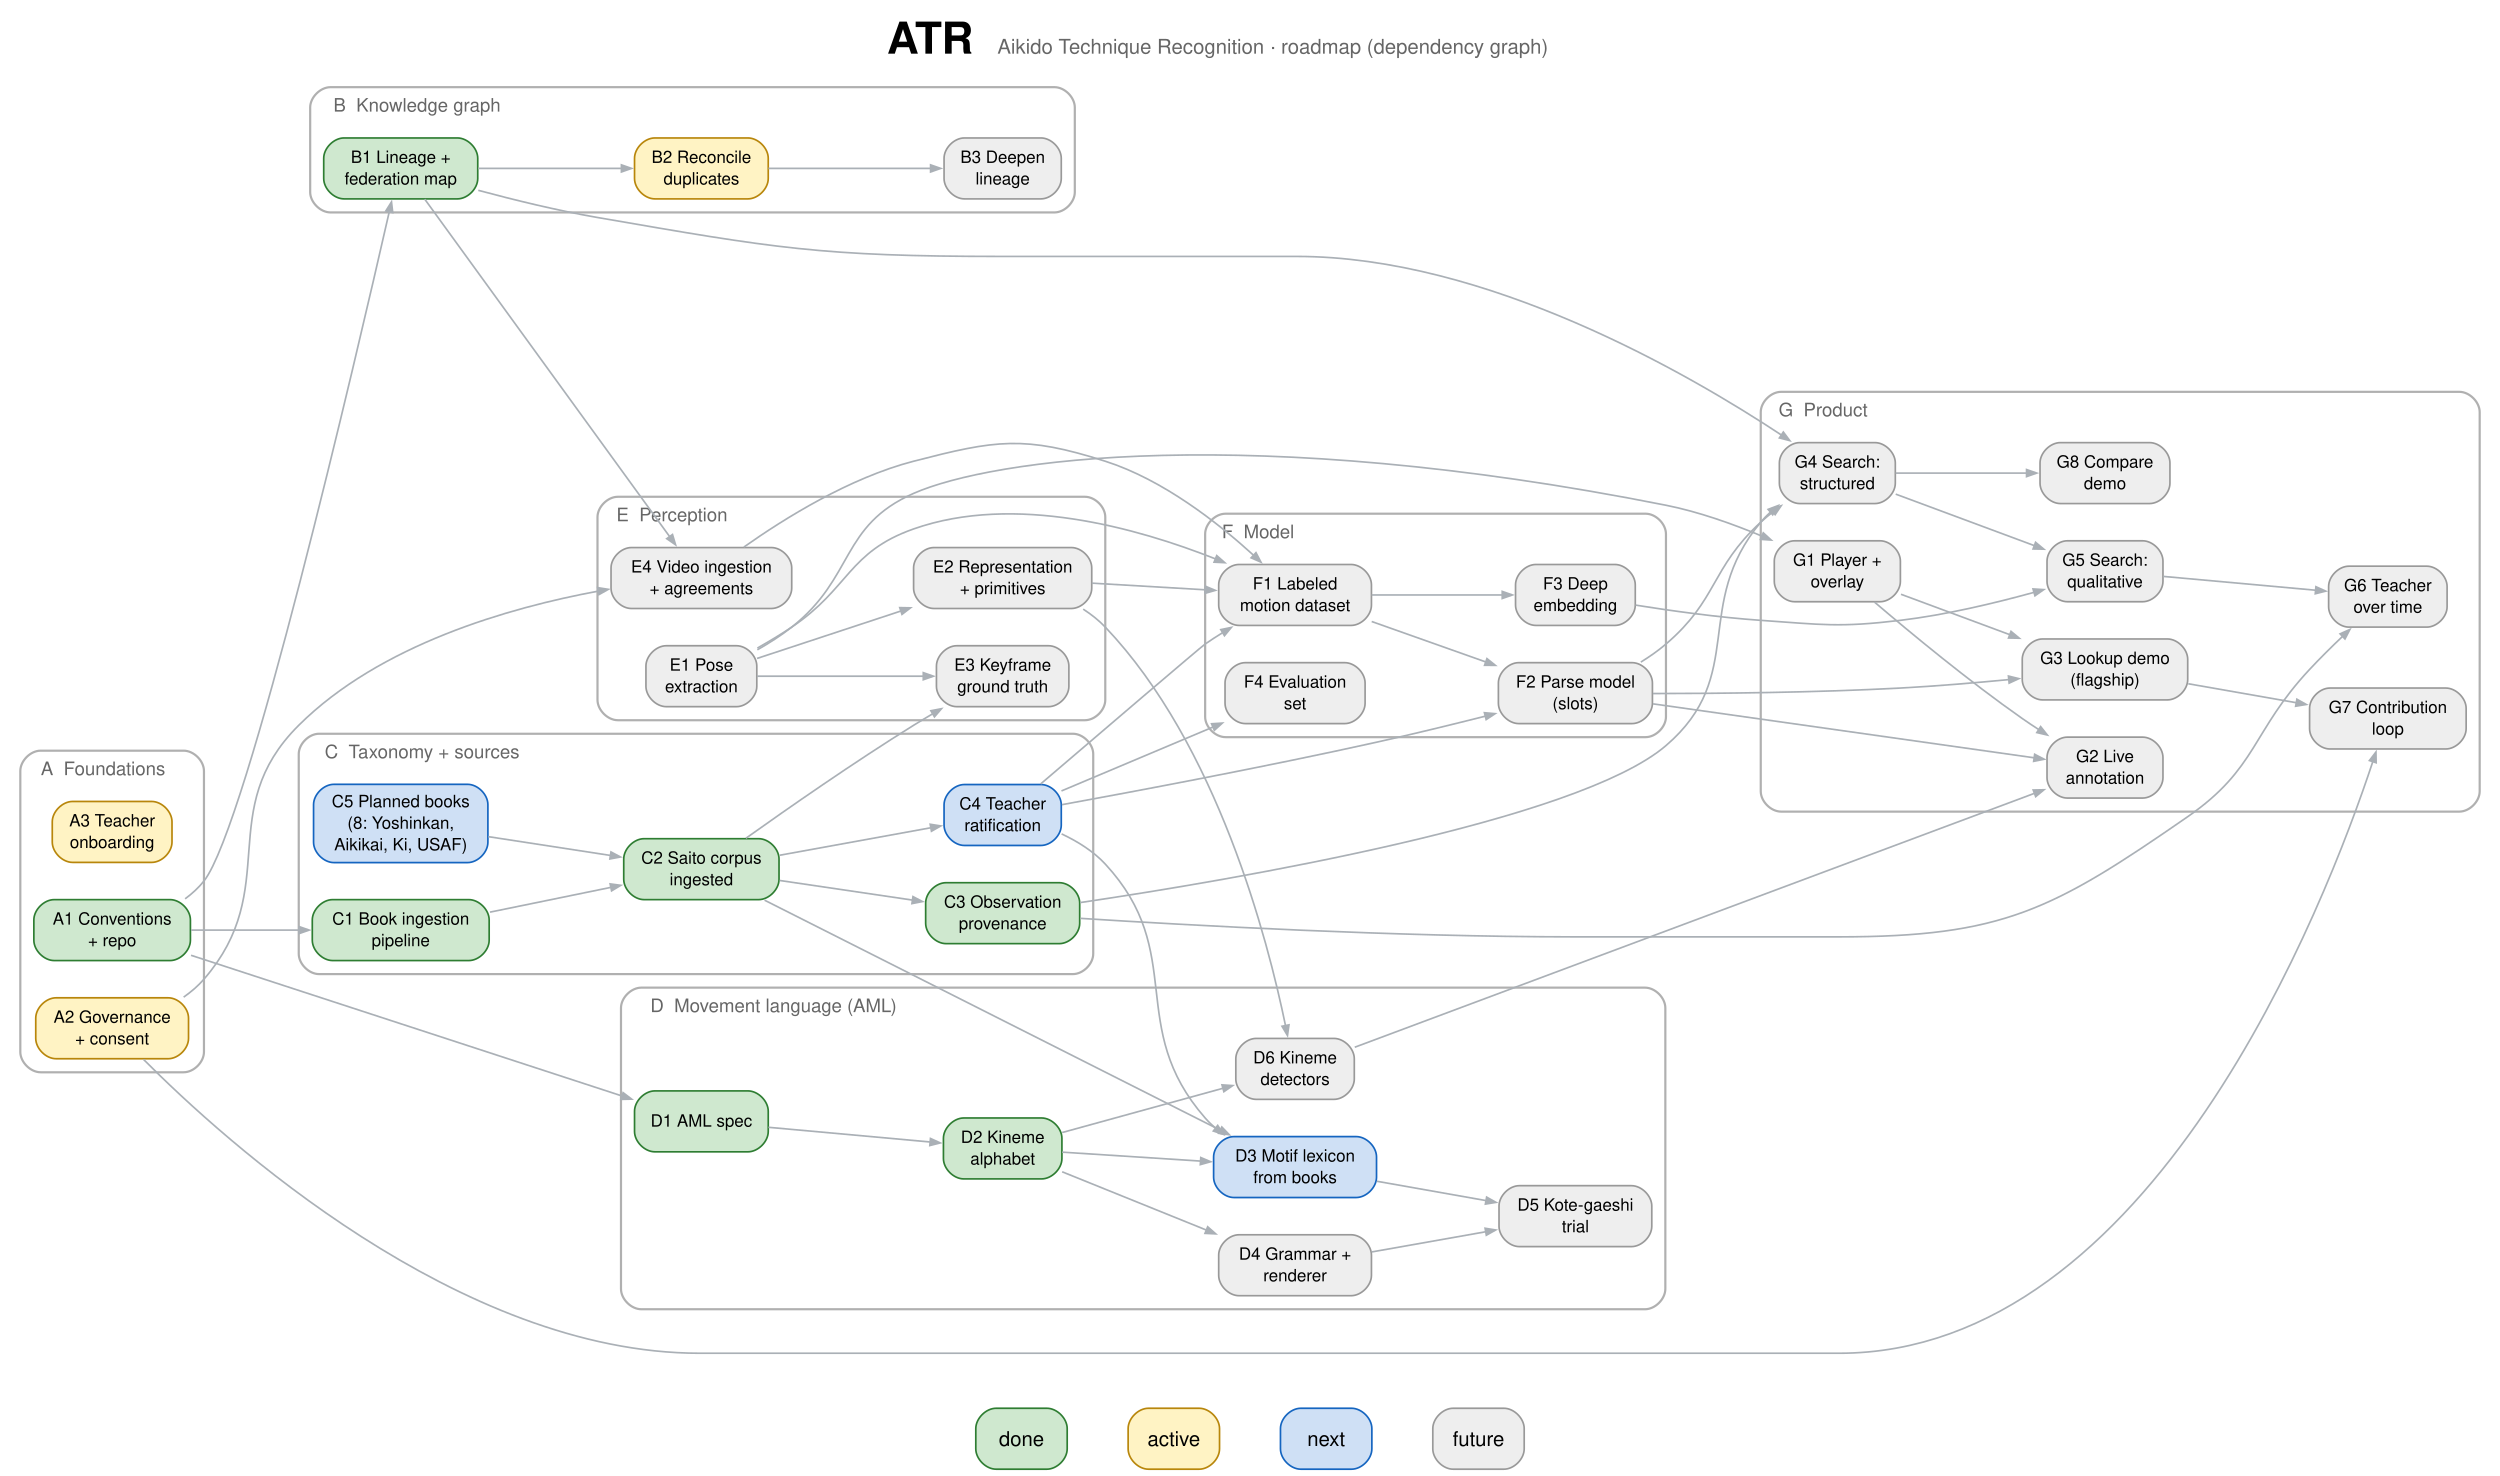
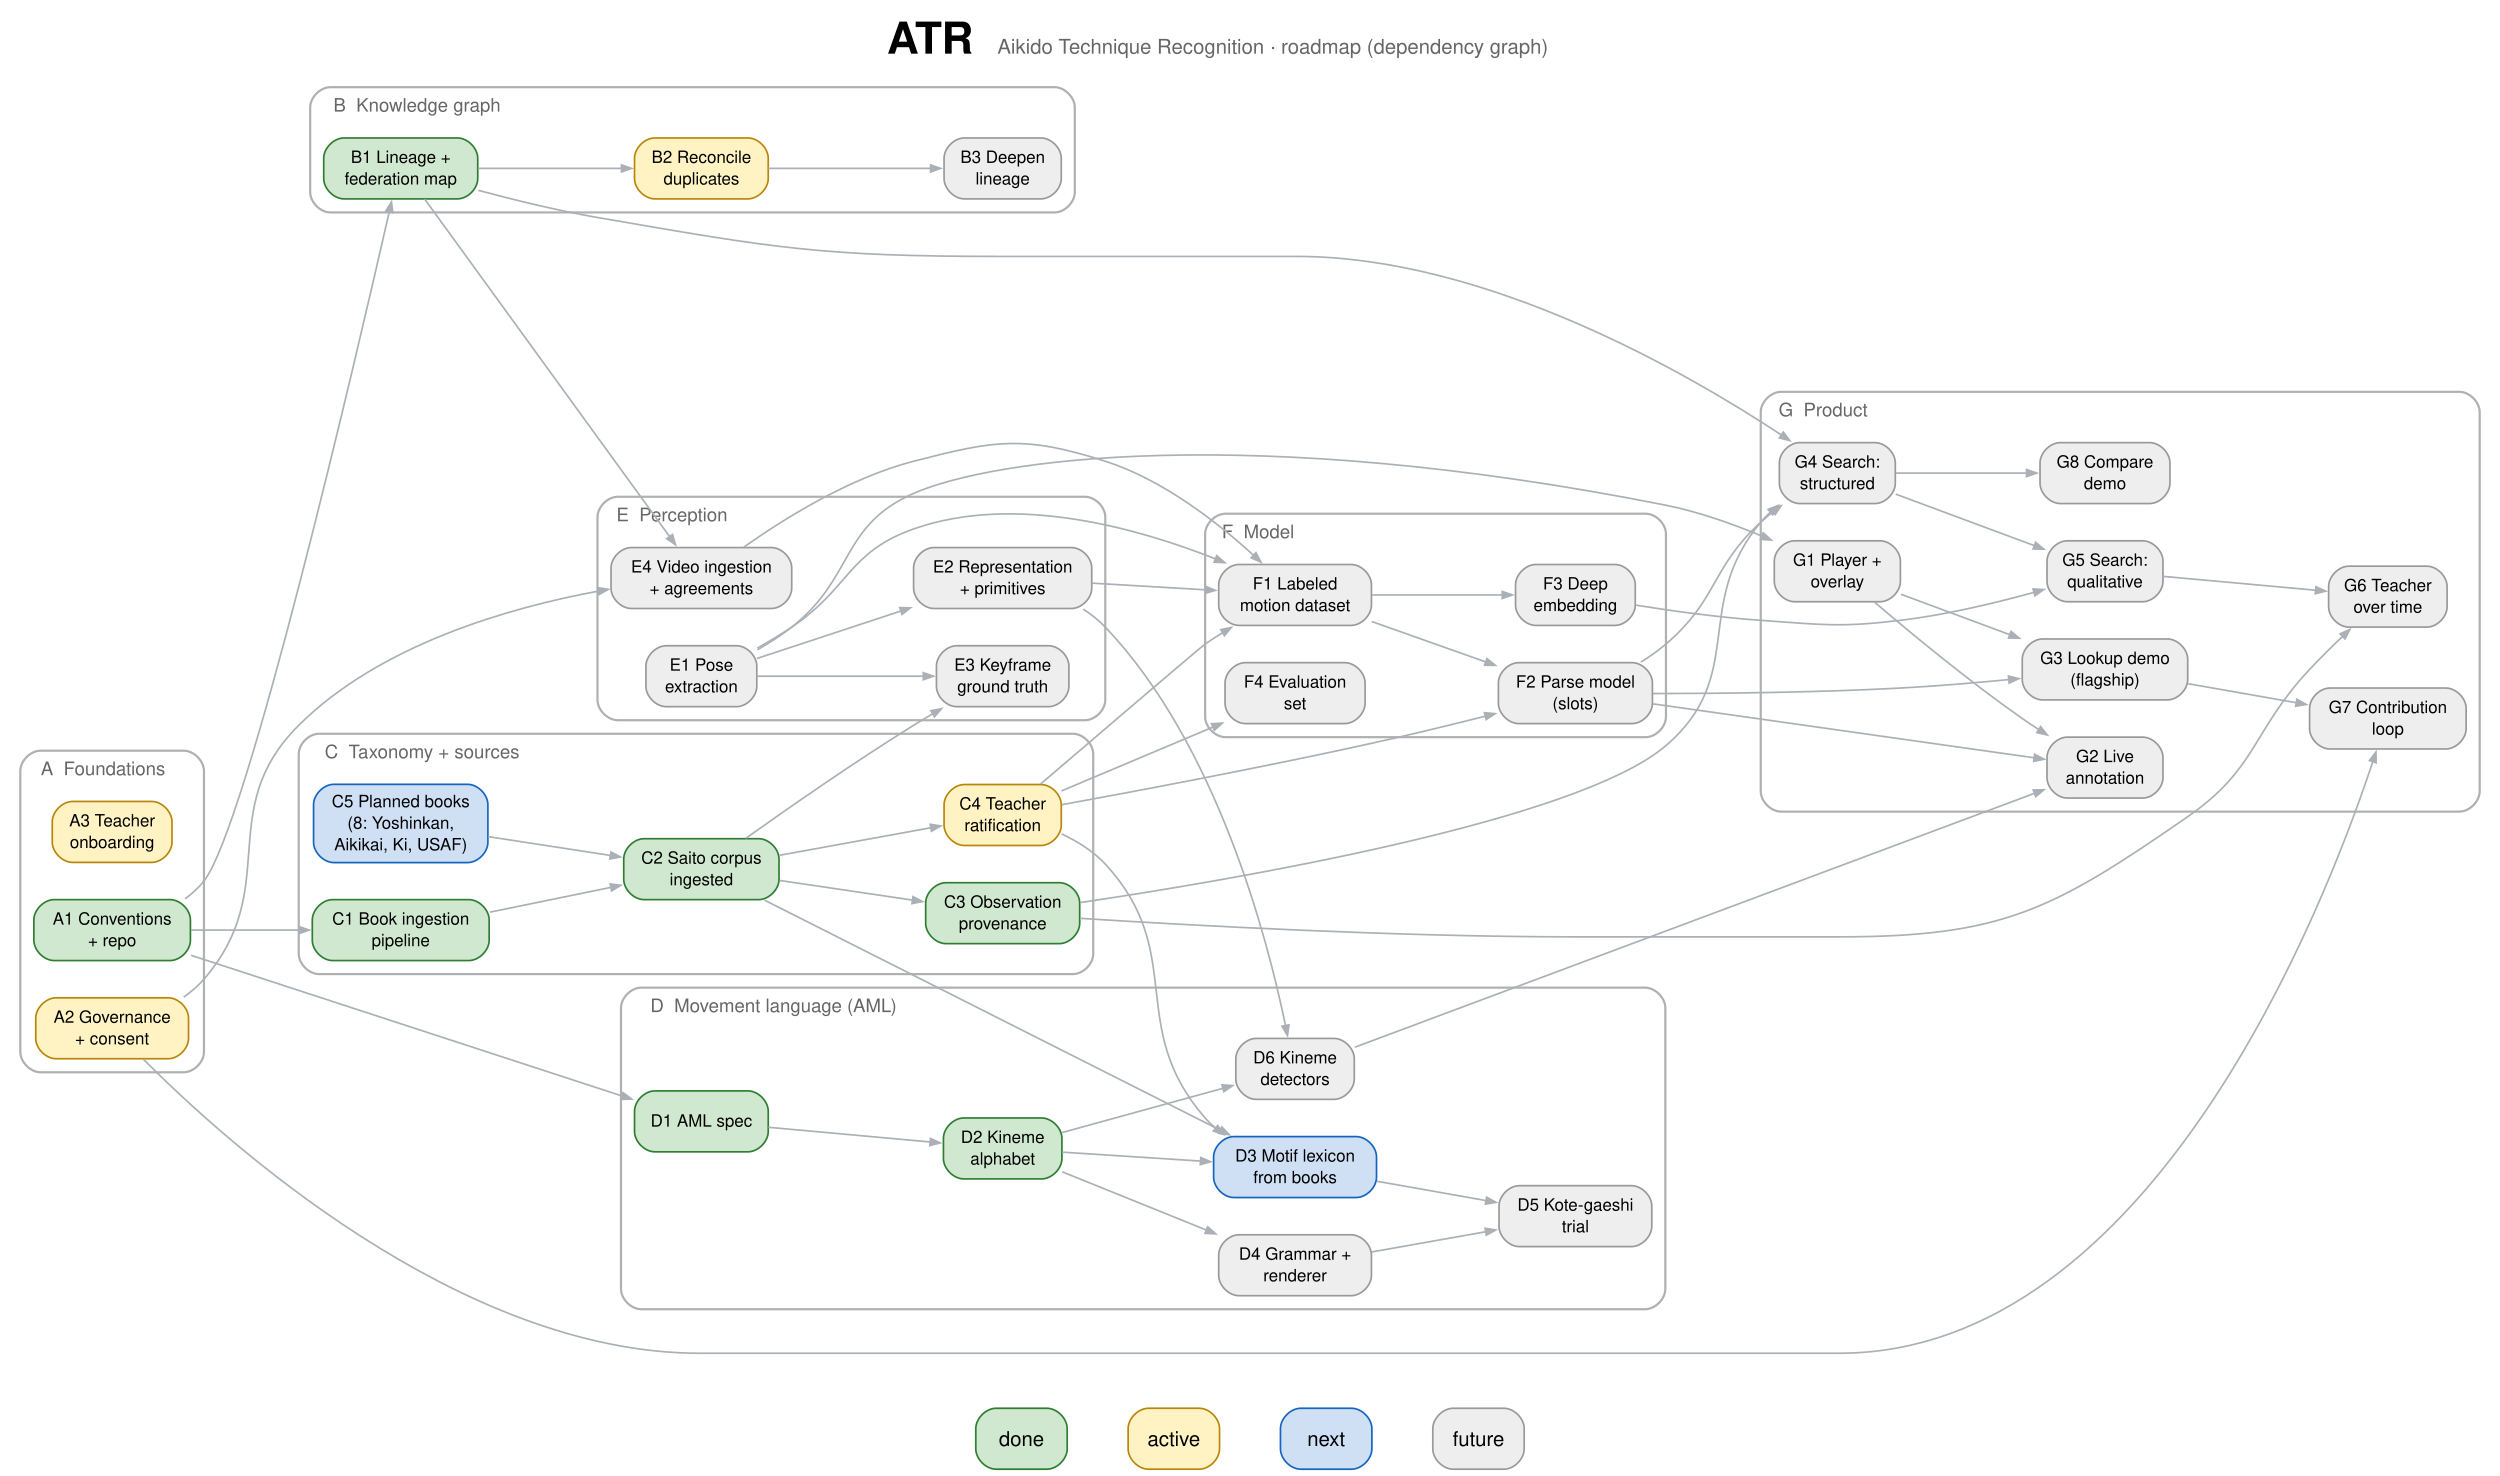
<svg xmlns="http://www.w3.org/2000/svg" width="1477pt" height="872pt" viewBox="0 0 1477 872">
  <rect width="100%" height="100%" fill="white" />
  <svg x="0.0" y="0.0" width="1477.0" height="804.0" viewBox="0.00 0.00 1477.00 804.00">
    <g id="graph0" class="graph" transform="scale(1 1) rotate(0) translate(4 799.5)">
      <polygon fill="white" stroke="none" points="-4,4 -4,-799.5 1473,-799.5 1473,4 -4,4" />
      <text xml:space="preserve" text-anchor="start" x="520" y="-767.8" font-family="Helvetica,sans-Serif" font-weight="bold" font-size="26.00">ATR</text>
      <text xml:space="preserve" text-anchor="start" x="576.25" y="-767.8" font-family="Helvetica,sans-Serif" font-size="14.00">  </text>
      <text xml:space="preserve" text-anchor="start" x="585.25" y="-767.8" font-family="Helvetica,sans-Serif" font-size="12.00" fill="#666666">Aikido Technique Recognition · roadmap (dependency graph)</text>
      <g id="clust1" class="cluster">
        <path fill="none" stroke="#b0b0b0" stroke-width="1.3" d="M20,-166C20,-166 104.5,-166 104.5,-166 110.5,-166 116.5,-172 116.5,-178 116.5,-178 116.5,-344 116.5,-344 116.5,-350 110.5,-356 104.5,-356 104.5,-356 20,-356 20,-356 14,-356 8,-350 8,-344 8,-344 8,-178 8,-178 8,-172 14,-166 20,-166" />
        <text xml:space="preserve" text-anchor="middle" x="56.88" y="-341.55" font-family="Helvetica,sans-Serif" font-size="11.00" fill="#666666">A  Foundations</text>
      </g>
      <g id="clust2" class="cluster">
        <path fill="none" stroke="#b0b0b0" stroke-width="1.3" d="M191.25,-674C191.25,-674 619,-674 619,-674 625,-674 631,-680 631,-686 631,-686 631,-736 631,-736 631,-742 625,-748 619,-748 619,-748 191.25,-748 191.25,-748 185.25,-748 179.25,-742 179.25,-736 179.25,-736 179.25,-686 179.25,-686 179.25,-680 185.25,-674 191.25,-674" />
        <text xml:space="preserve" text-anchor="middle" x="242.38" y="-733.55" font-family="Helvetica,sans-Serif" font-size="11.00" fill="#666666">B  Knowledge graph</text>
      </g>
      <g id="clust3" class="cluster">
        <path fill="none" stroke="#b0b0b0" stroke-width="1.3" d="M184.5,-224C184.5,-224 629.88,-224 629.88,-224 635.88,-224 641.88,-230 641.88,-236 641.88,-236 641.88,-354 641.88,-354 641.88,-360 635.88,-366 629.88,-366 629.88,-366 184.5,-366 184.5,-366 178.5,-366 172.5,-360 172.5,-354 172.5,-354 172.5,-236 172.5,-236 172.5,-230 178.5,-224 184.5,-224" />
        <text xml:space="preserve" text-anchor="middle" x="245.38" y="-351.55" font-family="Helvetica,sans-Serif" font-size="11.00" fill="#666666">C  Taxonomy + sources</text>
      </g>
      <g id="clust4" class="cluster">
        <path fill="none" stroke="#b0b0b0" stroke-width="1.3" d="M374.88,-26C374.88,-26 967.88,-26 967.88,-26 973.88,-26 979.88,-32 979.88,-38 979.88,-38 979.88,-204 979.88,-204 979.88,-210 973.88,-216 967.88,-216 967.88,-216 374.88,-216 374.88,-216 368.88,-216 362.88,-210 362.88,-204 362.88,-204 362.88,-38 362.88,-38 362.88,-32 368.88,-26 374.88,-26" />
        <text xml:space="preserve" text-anchor="middle" x="453" y="-201.55" font-family="Helvetica,sans-Serif" font-size="11.00" fill="#666666">D  Movement language (AML)</text>
      </g>
      <g id="clust5" class="cluster">
        <path fill="none" stroke="#b0b0b0" stroke-width="1.3" d="M361,-374C361,-374 637,-374 637,-374 643,-374 649,-380 649,-386 649,-386 649,-494 649,-494 649,-500 643,-506 637,-506 637,-506 361,-506 361,-506 355,-506 349,-500 349,-494 349,-494 349,-386 349,-386 349,-380 355,-374 361,-374" />
        <text xml:space="preserve" text-anchor="middle" x="393" y="-491.55" font-family="Helvetica,sans-Serif" font-size="11.00" fill="#666666">E  Perception</text>
      </g>
      <g id="clust6" class="cluster">
        <path fill="none" stroke="#b0b0b0" stroke-width="1.3" d="M720,-364C720,-364 968.25,-364 968.25,-364 974.25,-364 980.25,-370 980.25,-376 980.25,-376 980.25,-484 980.25,-484 980.25,-490 974.25,-496 968.25,-496 968.25,-496 720,-496 720,-496 714,-496 708,-490 708,-484 708,-484 708,-376 708,-376 708,-370 714,-364 720,-364" />
        <text xml:space="preserve" text-anchor="middle" x="739.25" y="-481.55" font-family="Helvetica,sans-Serif" font-size="11.00" fill="#666666">F  Model</text>
      </g>
      <g id="clust7" class="cluster">
        <path fill="none" stroke="#b0b0b0" stroke-width="1.3" d="M1048.25,-320C1048.25,-320 1449,-320 1449,-320 1455,-320 1461,-326 1461,-332 1461,-332 1461,-556 1461,-556 1461,-562 1455,-568 1449,-568 1449,-568 1048.25,-568 1048.25,-568 1042.25,-568 1036.25,-562 1036.25,-556 1036.25,-556 1036.25,-332 1036.25,-332 1036.25,-326 1042.25,-320 1048.25,-320" />
        <text xml:space="preserve" text-anchor="middle" x="1073.12" y="-553.55" font-family="Helvetica,sans-Serif" font-size="11.00" fill="#666666">G  Product</text>
      </g>
      <g id="node1" class="node">
        <path fill="#cfe8cf" stroke="#2e7d32" d="M96.5,-268C96.5,-268 28,-268 28,-268 22,-268 16,-262 16,-256 16,-256 16,-244 16,-244 16,-238 22,-232 28,-232 28,-232 96.5,-232 96.5,-232 102.5,-232 108.5,-238 108.5,-244 108.5,-244 108.5,-256 108.5,-256 108.5,-262 102.5,-268 96.5,-268" />
        <text xml:space="preserve" text-anchor="middle" x="62.25" y="-253.25" font-family="Helvetica,sans-Serif" font-size="10.00">A1 Conventions</text>
        <text xml:space="preserve" text-anchor="middle" x="62.25" y="-240.5" font-family="Helvetica,sans-Serif" font-size="10.00">+ repo</text>
      </g>
      <g id="node4" class="node">
        <path fill="#cfe8cf" stroke="#2e7d32" d="M266.25,-718C266.25,-718 199.25,-718 199.25,-718 193.25,-718 187.25,-712 187.25,-706 187.25,-706 187.25,-694 187.25,-694 187.25,-688 193.25,-682 199.25,-682 199.25,-682 266.25,-682 266.25,-682 272.25,-682 278.25,-688 278.25,-694 278.25,-694 278.25,-706 278.25,-706 278.25,-712 272.25,-718 266.25,-718" />
        <text xml:space="preserve" text-anchor="middle" x="232.75" y="-703.25" font-family="Helvetica,sans-Serif" font-size="10.00">B1 Lineage +</text>
        <text xml:space="preserve" text-anchor="middle" x="232.75" y="-690.5" font-family="Helvetica,sans-Serif" font-size="10.00">federation map</text>
      </g>
      <g id="edge1" class="edge">
        <path fill="none" stroke="#aab0b6" d="M105.37,-268.48C109.53,-271.54 113.36,-275.04 116.5,-279 141.87,-311.04 206.33,-588.07 225.98,-674.41" />
        <polygon fill="#aab0b6" stroke="#aab0b6" points="223.92,-674.84 227.3,-680.22 228.02,-673.91 223.92,-674.84" />
      </g>
      <g id="node7" class="node">
        <path fill="#cfe8cf" stroke="#2e7d32" d="M273,-268C273,-268 192.5,-268 192.5,-268 186.5,-268 180.5,-262 180.5,-256 180.5,-256 180.5,-244 180.5,-244 180.5,-238 186.5,-232 192.5,-232 192.5,-232 273,-232 273,-232 279,-232 285,-238 285,-244 285,-244 285,-256 285,-256 285,-262 279,-268 273,-268" />
        <text xml:space="preserve" text-anchor="middle" x="232.75" y="-253.25" font-family="Helvetica,sans-Serif" font-size="10.00">C1 Book ingestion</text>
        <text xml:space="preserve" text-anchor="middle" x="232.75" y="-240.5" font-family="Helvetica,sans-Serif" font-size="10.00">pipeline</text>
      </g>
      <g id="edge2" class="edge">
        <path fill="none" stroke="#aab0b6" d="M108.85,-250C128.55,-250 151.86,-250 172.85,-250" />
        <polygon fill="#aab0b6" stroke="#aab0b6" points="172.65,-252.1 178.65,-250 172.65,-247.9 172.65,-252.1" />
      </g>
      <g id="node12" class="node">
        <path fill="#cfe8cf" stroke="#2e7d32" d="M437.88,-155C437.88,-155 382.88,-155 382.88,-155 376.88,-155 370.88,-149 370.88,-143 370.88,-143 370.88,-131 370.88,-131 370.88,-125 376.88,-119 382.88,-119 382.88,-119 437.88,-119 437.88,-119 443.88,-119 449.88,-125 449.88,-131 449.88,-131 449.88,-143 449.88,-143 449.88,-149 443.88,-155 437.88,-155" />
        <text xml:space="preserve" text-anchor="middle" x="410.38" y="-133.88" font-family="Helvetica,sans-Serif" font-size="10.00">D1 AML spec</text>
      </g>
      <g id="edge3" class="edge">
        <path fill="none" stroke="#aab0b6" d="M108.86,-235.11C175.1,-213.49 297.24,-173.61 363.59,-151.95" />
        <polygon fill="#aab0b6" stroke="#aab0b6" points="364.12,-153.98 369.17,-150.13 362.82,-149.99 364.12,-153.98" />
      </g>
      <g id="node2" class="node">
        <path fill="#fff3c4" stroke="#b8860b" d="M95.38,-210C95.38,-210 29.12,-210 29.12,-210 23.12,-210 17.12,-204 17.12,-198 17.12,-198 17.12,-186 17.12,-186 17.12,-180 23.12,-174 29.12,-174 29.12,-174 95.38,-174 95.38,-174 101.38,-174 107.38,-180 107.38,-186 107.38,-186 107.38,-198 107.38,-198 107.38,-204 101.38,-210 95.38,-210" />
        <text xml:space="preserve" text-anchor="middle" x="62.25" y="-195.25" font-family="Helvetica,sans-Serif" font-size="10.00">A2 Governance</text>
        <text xml:space="preserve" text-anchor="middle" x="62.25" y="-182.5" font-family="Helvetica,sans-Serif" font-size="10.00">+ consent</text>
      </g>
      <g id="node21" class="node">
        <path fill="#eeeeee" stroke="#999999" d="M451.75,-476C451.75,-476 369,-476 369,-476 363,-476 357,-470 357,-464 357,-464 357,-452 357,-452 357,-446 363,-440 369,-440 369,-440 451.75,-440 451.75,-440 457.75,-440 463.75,-446 463.75,-452 463.75,-452 463.75,-464 463.75,-464 463.75,-470 457.75,-476 451.75,-476" />
        <text xml:space="preserve" text-anchor="middle" x="410.38" y="-461.25" font-family="Helvetica,sans-Serif" font-size="10.00">E4 Video ingestion</text>
        <text xml:space="preserve" text-anchor="middle" x="410.38" y="-448.5" font-family="Helvetica,sans-Serif" font-size="10.00">+ agreements</text>
      </g>
      <g id="edge4" class="edge">
        <path fill="none" stroke="#aab0b6" d="M104.5,-210.39C108.92,-213.5 113.05,-217.02 116.5,-221 163.14,-274.75 122.05,-320.82 172.5,-371 220.41,-418.66 296.58,-440.47 349.56,-450.28" />
        <polygon fill="#aab0b6" stroke="#aab0b6" points="349.11,-452.33 355.39,-451.32 349.85,-448.2 349.11,-452.33" />
      </g>
      <g id="node32" class="node">
        <path fill="#eeeeee" stroke="#999999" d="M1441,-393C1441,-393 1372.5,-393 1372.5,-393 1366.5,-393 1360.5,-387 1360.5,-381 1360.5,-381 1360.5,-369 1360.5,-369 1360.5,-363 1366.5,-357 1372.5,-357 1372.5,-357 1441,-357 1441,-357 1447,-357 1453,-363 1453,-369 1453,-369 1453,-381 1453,-381 1453,-387 1447,-393 1441,-393" />
        <text xml:space="preserve" text-anchor="middle" x="1406.75" y="-378.25" font-family="Helvetica,sans-Serif" font-size="10.00">G7 Contribution</text>
        <text xml:space="preserve" text-anchor="middle" x="1406.75" y="-365.5" font-family="Helvetica,sans-Serif" font-size="10.00">loop</text>
      </g>
      <g id="edge5" class="edge">
        <path fill="none" stroke="#aab0b6" d="M80.8,-173.59C128.62,-125.53 267.13,0 409.38,0 409.38,0 409.38,0 1082.5,0 1267.52,0 1369.94,-265.13 1397.85,-349.52" />
        <polygon fill="#aab0b6" stroke="#aab0b6" points="1395.85,-350.17 1399.71,-355.22 1399.84,-348.86 1395.85,-350.17" />
      </g>
      <g id="node3" class="node">
        <path fill="#fff3c4" stroke="#b8860b" d="M85.62,-326C85.62,-326 38.88,-326 38.88,-326 32.88,-326 26.88,-320 26.88,-314 26.88,-314 26.88,-302 26.88,-302 26.88,-296 32.88,-290 38.88,-290 38.88,-290 85.62,-290 85.62,-290 91.62,-290 97.62,-296 97.62,-302 97.62,-302 97.62,-314 97.62,-314 97.62,-320 91.62,-326 85.62,-326" />
        <text xml:space="preserve" text-anchor="middle" x="62.25" y="-311.25" font-family="Helvetica,sans-Serif" font-size="10.00">A3 Teacher</text>
        <text xml:space="preserve" text-anchor="middle" x="62.25" y="-298.5" font-family="Helvetica,sans-Serif" font-size="10.00">onboarding</text>
      </g>
      <g id="node5" class="node">
        <path fill="#fff3c4" stroke="#b8860b" d="M437.88,-718C437.88,-718 382.88,-718 382.88,-718 376.88,-718 370.88,-712 370.88,-706 370.88,-706 370.88,-694 370.88,-694 370.88,-688 376.88,-682 382.88,-682 382.88,-682 437.88,-682 437.88,-682 443.88,-682 449.88,-688 449.88,-694 449.88,-694 449.88,-706 449.88,-706 449.88,-712 443.88,-718 437.88,-718" />
        <text xml:space="preserve" text-anchor="middle" x="410.38" y="-703.25" font-family="Helvetica,sans-Serif" font-size="10.00">B2 Reconcile</text>
        <text xml:space="preserve" text-anchor="middle" x="410.38" y="-690.5" font-family="Helvetica,sans-Serif" font-size="10.00">duplicates</text>
      </g>
      <g id="edge6" class="edge">
        <path fill="none" stroke="#aab0b6" d="M278.52,-700C304.53,-700 337.24,-700 363.44,-700" />
        <polygon fill="#aab0b6" stroke="#aab0b6" points="363.14,-702.1 369.14,-700 363.14,-697.9 363.14,-702.1" />
      </g>
      <g id="edge30" class="edge">
        <path fill="none" stroke="#aab0b6" d="M246.95,-681.81C278.16,-638.8 356.52,-530.82 391.75,-482.29" />
        <polygon fill="#aab0b6" stroke="#aab0b6" points="393.31,-483.71 395.13,-477.63 389.91,-481.25 393.31,-483.71" />
      </g>
      <g id="node29" class="node">
        <path fill="#eeeeee" stroke="#999999" d="M1103.75,-538C1103.75,-538 1059.25,-538 1059.25,-538 1053.25,-538 1047.25,-532 1047.25,-526 1047.25,-526 1047.25,-514 1047.25,-514 1047.25,-508 1053.25,-502 1059.25,-502 1059.25,-502 1103.75,-502 1103.75,-502 1109.75,-502 1115.75,-508 1115.75,-514 1115.75,-514 1115.75,-526 1115.75,-526 1115.75,-532 1109.75,-538 1103.75,-538" />
        <text xml:space="preserve" text-anchor="middle" x="1081.5" y="-523.25" font-family="Helvetica,sans-Serif" font-size="10.00">G4 Search:</text>
        <text xml:space="preserve" text-anchor="middle" x="1081.5" y="-510.5" font-family="Helvetica,sans-Serif" font-size="10.00">structured</text>
      </g>
      <g id="edge31" class="edge">
        <path fill="none" stroke="#aab0b6" d="M278.57,-687.05C299.77,-681.36 325.52,-675.06 349,-671 453.88,-652.85 480.94,-648 587.38,-648 587.38,-648 587.38,-648 762.12,-648 873.98,-648 993.03,-579.14 1048.54,-542.43" />
        <polygon fill="#aab0b6" stroke="#aab0b6" points="1049.59,-544.26 1053.41,-539.18 1047.26,-540.77 1049.59,-544.26" />
      </g>
      <g id="node6" class="node">
        <path fill="#eeeeee" stroke="#999999" d="M611,-718C611,-718 565.75,-718 565.75,-718 559.75,-718 553.75,-712 553.75,-706 553.75,-706 553.75,-694 553.75,-694 553.75,-688 559.75,-682 565.75,-682 565.75,-682 611,-682 611,-682 617,-682 623,-688 623,-694 623,-694 623,-706 623,-706 623,-712 617,-718 611,-718" />
        <text xml:space="preserve" text-anchor="middle" x="588.38" y="-703.25" font-family="Helvetica,sans-Serif" font-size="10.00">B3 Deepen</text>
        <text xml:space="preserve" text-anchor="middle" x="588.38" y="-690.5" font-family="Helvetica,sans-Serif" font-size="10.00">lineage</text>
      </g>
      <g id="edge7" class="edge">
        <path fill="none" stroke="#aab0b6" d="M450,-700C478.45,-700 517.08,-700 546.13,-700" />
        <polygon fill="#aab0b6" stroke="#aab0b6" points="545.79,-702.1 551.79,-700 545.79,-697.9 545.79,-702.1" />
      </g>
      <g id="node8" class="node">
        <path fill="#cfe8cf" stroke="#2e7d32" d="M444.25,-304C444.25,-304 376.5,-304 376.5,-304 370.5,-304 364.5,-298 364.5,-292 364.5,-292 364.5,-280 364.5,-280 364.5,-274 370.5,-268 376.5,-268 376.5,-268 444.25,-268 444.25,-268 450.25,-268 456.25,-274 456.25,-280 456.25,-280 456.25,-292 456.25,-292 456.25,-298 450.25,-304 444.25,-304" />
        <text xml:space="preserve" text-anchor="middle" x="410.38" y="-289.25" font-family="Helvetica,sans-Serif" font-size="10.00">C2 Saito corpus</text>
        <text xml:space="preserve" text-anchor="middle" x="410.38" y="-276.5" font-family="Helvetica,sans-Serif" font-size="10.00">ingested</text>
      </g>
      <g id="edge8" class="edge">
        <path fill="none" stroke="#aab0b6" d="M285.49,-260.61C308.04,-265.23 334.44,-270.64 357.05,-275.28" />
        <polygon fill="#aab0b6" stroke="#aab0b6" points="356.47,-277.3 362.77,-276.45 357.32,-273.18 356.47,-277.3" />
      </g>
      <g id="node9" class="node">
        <path fill="#cfe8cf" stroke="#2e7d32" d="M621.88,-278C621.88,-278 554.88,-278 554.88,-278 548.88,-278 542.88,-272 542.88,-266 542.88,-266 542.88,-254 542.88,-254 542.88,-248 548.88,-242 554.88,-242 554.88,-242 621.88,-242 621.88,-242 627.88,-242 633.88,-248 633.88,-254 633.88,-254 633.88,-266 633.88,-266 633.88,-272 627.88,-278 621.88,-278" />
        <text xml:space="preserve" text-anchor="middle" x="588.38" y="-263.25" font-family="Helvetica,sans-Serif" font-size="10.00">C3 Observation</text>
        <text xml:space="preserve" text-anchor="middle" x="588.38" y="-250.5" font-family="Helvetica,sans-Serif" font-size="10.00">provenance</text>
      </g>
      <g id="edge9" class="edge">
        <path fill="none" stroke="#aab0b6" d="M456.7,-279.3C480.71,-275.76 510.31,-271.38 535.26,-267.7" />
        <polygon fill="#aab0b6" stroke="#aab0b6" points="535.38,-269.8 541.01,-266.85 534.77,-265.65 535.38,-269.8" />
      </g>
      <g id="node10" class="node">
-         <path fill="#cfe0f5" stroke="#1565c0" d="M611,-336C611,-336 565.75,-336 565.75,-336 559.75,-336 553.75,-330 553.75,-324 553.75,-324 553.75,-312 553.75,-312 553.75,-306 559.75,-300 565.75,-300 565.75,-300 611,-300 611,-300 617,-300 623,-306 623,-312 623,-312 623,-324 623,-324 623,-330 617,-336 611,-336" />
+         <path fill="#fff3c4" stroke="#b8860b" d="M611,-336C611,-336 565.75,-336 565.75,-336 559.75,-336 553.75,-330 553.75,-324 553.75,-324 553.75,-312 553.75,-312 553.75,-306 559.75,-300 565.75,-300 565.75,-300 611,-300 611,-300 617,-300 623,-306 623,-312 623,-312 623,-324 623,-324 623,-330 617,-336 611,-336" />
        <text xml:space="preserve" text-anchor="middle" x="588.38" y="-321.25" font-family="Helvetica,sans-Serif" font-size="10.00">C4 Teacher</text>
        <text xml:space="preserve" text-anchor="middle" x="588.38" y="-308.5" font-family="Helvetica,sans-Serif" font-size="10.00">ratification</text>
      </g>
      <g id="edge10" class="edge">
        <path fill="none" stroke="#aab0b6" d="M456.7,-294.24C484.26,-299.25 519.18,-305.6 545.99,-310.48" />
        <polygon fill="#aab0b6" stroke="#aab0b6" points="545.56,-312.53 551.83,-311.54 546.31,-308.4 545.56,-312.53" />
      </g>
      <g id="node14" class="node">
        <path fill="#cfe0f5" stroke="#1565c0" d="M797.25,-128C797.25,-128 725,-128 725,-128 719,-128 713,-122 713,-116 713,-116 713,-104 713,-104 713,-98 719,-92 725,-92 725,-92 797.25,-92 797.25,-92 803.25,-92 809.25,-98 809.25,-104 809.25,-104 809.25,-116 809.25,-116 809.25,-122 803.25,-128 797.25,-128" />
        <text xml:space="preserve" text-anchor="middle" x="761.12" y="-113.25" font-family="Helvetica,sans-Serif" font-size="10.00">D3 Motif lexicon</text>
        <text xml:space="preserve" text-anchor="middle" x="761.12" y="-100.5" font-family="Helvetica,sans-Serif" font-size="10.00">from books</text>
      </g>
      <g id="edge11" class="edge">
        <path fill="none" stroke="#aab0b6" d="M447.71,-267.66C512.53,-234.95 647.77,-166.7 717.11,-131.71" />
        <polygon fill="#aab0b6" stroke="#aab0b6" points="717.85,-133.69 722.26,-129.11 715.96,-129.94 717.85,-133.69" />
      </g>
      <g id="node20" class="node">
        <path fill="#eeeeee" stroke="#999999" d="M615.5,-418C615.5,-418 561.25,-418 561.25,-418 555.25,-418 549.25,-412 549.25,-406 549.25,-406 549.25,-394 549.25,-394 549.25,-388 555.25,-382 561.25,-382 561.25,-382 615.5,-382 615.5,-382 621.5,-382 627.5,-388 627.5,-394 627.5,-394 627.5,-406 627.5,-406 627.5,-412 621.5,-418 615.5,-418" />
        <text xml:space="preserve" text-anchor="middle" x="588.38" y="-403.25" font-family="Helvetica,sans-Serif" font-size="10.00">E3 Keyframe</text>
        <text xml:space="preserve" text-anchor="middle" x="588.38" y="-390.5" font-family="Helvetica,sans-Serif" font-size="10.00">ground truth</text>
      </g>
      <g id="edge12" class="edge">
        <path fill="none" stroke="#aab0b6" d="M436.67,-304.25C461.5,-321.93 500.64,-349.2 535.75,-371 539.39,-373.26 543.21,-375.55 547.05,-377.8" />
        <polygon fill="#aab0b6" stroke="#aab0b6" points="545.97,-379.6 552.21,-380.79 548.07,-375.97 545.97,-379.6" />
      </g>
      <g id="edge41" class="edge">
        <path fill="none" stroke="#aab0b6" d="M634.1,-266.25C725.17,-279.77 927.97,-314.17 980.25,-359 1028.63,-400.48 995.39,-442.09 1036.25,-491 1038,-493.1 1039.94,-495.1 1042.01,-497" />
        <polygon fill="#aab0b6" stroke="#aab0b6" points="1040.61,-498.56 1046.55,-500.81 1043.31,-495.35 1040.61,-498.56" />
      </g>
      <g id="node31" class="node">
        <path fill="#eeeeee" stroke="#999999" d="M1429.75,-465C1429.75,-465 1383.75,-465 1383.75,-465 1377.75,-465 1371.75,-459 1371.75,-453 1371.75,-453 1371.75,-441 1371.75,-441 1371.75,-435 1377.75,-429 1383.75,-429 1383.75,-429 1429.75,-429 1429.75,-429 1435.75,-429 1441.75,-435 1441.75,-441 1441.75,-441 1441.75,-453 1441.75,-453 1441.75,-459 1435.75,-465 1429.75,-465" />
        <text xml:space="preserve" text-anchor="middle" x="1406.75" y="-450.25" font-family="Helvetica,sans-Serif" font-size="10.00">G6 Teacher</text>
        <text xml:space="preserve" text-anchor="middle" x="1406.75" y="-437.5" font-family="Helvetica,sans-Serif" font-size="10.00">over time</text>
      </g>
      <g id="edge42" class="edge">
        <path fill="none" stroke="#aab0b6" d="M634.24,-256.94C698.7,-252.83 821.27,-246 925.75,-246 925.75,-246 925.75,-246 1082.5,-246 1179.34,-246 1208.89,-261.87 1288.5,-317 1329.76,-345.57 1326.25,-367.31 1360.5,-404 1366.62,-410.56 1373.52,-417.38 1380.05,-423.59" />
        <polygon fill="#aab0b6" stroke="#aab0b6" points="1378.52,-425.03 1384.32,-427.62 1381.4,-421.98 1378.52,-425.03" />
      </g>
      <g id="edge13" class="edge">
        <path fill="none" stroke="#aab0b6" d="M623.2,-306.83C632.51,-302.45 641.97,-296.61 649,-289 697.64,-236.41 660.82,-192.91 708,-139 709.96,-136.76 712.13,-134.67 714.44,-132.7" />
        <polygon fill="#aab0b6" stroke="#aab0b6" points="715.41,-134.61 718.87,-129.28 712.84,-131.29 715.41,-134.61" />
      </g>
      <g id="node22" class="node">
        <path fill="#eeeeee" stroke="#999999" d="M794.25,-466C794.25,-466 728,-466 728,-466 722,-466 716,-460 716,-454 716,-454 716,-442 716,-442 716,-436 722,-430 728,-430 728,-430 794.25,-430 794.25,-430 800.25,-430 806.25,-436 806.25,-442 806.25,-442 806.25,-454 806.25,-454 806.25,-460 800.25,-466 794.25,-466" />
        <text xml:space="preserve" text-anchor="middle" x="761.12" y="-451.25" font-family="Helvetica,sans-Serif" font-size="10.00">F1 Labeled</text>
        <text xml:space="preserve" text-anchor="middle" x="761.12" y="-438.5" font-family="Helvetica,sans-Serif" font-size="10.00">motion dataset</text>
      </g>
      <g id="edge14" class="edge">
        <path fill="none" stroke="#aab0b6" d="M610.82,-336.35C644.3,-364.98 705.42,-417.21 708,-419 711.3,-421.29 714.79,-423.55 718.34,-425.73" />
        <polygon fill="#aab0b6" stroke="#aab0b6" points="717.25,-427.53 723.48,-428.81 719.41,-423.92 717.25,-427.53" />
      </g>
      <g id="node23" class="node">
        <path fill="#eeeeee" stroke="#999999" d="M960.25,-408C960.25,-408 893.25,-408 893.25,-408 887.25,-408 881.25,-402 881.25,-396 881.25,-396 881.25,-384 881.25,-384 881.25,-378 887.25,-372 893.25,-372 893.25,-372 960.25,-372 960.25,-372 966.25,-372 972.25,-378 972.25,-384 972.25,-384 972.25,-396 972.25,-396 972.25,-402 966.25,-408 960.25,-408" />
        <text xml:space="preserve" text-anchor="middle" x="926.75" y="-393.25" font-family="Helvetica,sans-Serif" font-size="10.00">F2 Parse model</text>
        <text xml:space="preserve" text-anchor="middle" x="926.75" y="-380.5" font-family="Helvetica,sans-Serif" font-size="10.00">(slots)</text>
      </g>
      <g id="edge15" class="edge">
        <path fill="none" stroke="#aab0b6" d="M623.39,-324.1C666.69,-331.99 743.75,-346.45 809.25,-361 830.36,-365.69 853.5,-371.34 873.55,-376.4" />
        <polygon fill="#aab0b6" stroke="#aab0b6" points="872.99,-378.43 879.32,-377.87 874.02,-374.36 872.99,-378.43" />
      </g>
      <g id="node25" class="node">
        <path fill="#eeeeee" stroke="#999999" d="M790.5,-408C790.5,-408 731.75,-408 731.75,-408 725.75,-408 719.75,-402 719.75,-396 719.75,-396 719.75,-384 719.75,-384 719.75,-378 725.75,-372 731.75,-372 731.75,-372 790.5,-372 790.5,-372 796.5,-372 802.5,-378 802.5,-384 802.5,-384 802.5,-396 802.5,-396 802.5,-402 796.5,-408 790.5,-408" />
        <text xml:space="preserve" text-anchor="middle" x="761.12" y="-393.25" font-family="Helvetica,sans-Serif" font-size="10.00">F4 Evaluation</text>
        <text xml:space="preserve" text-anchor="middle" x="761.12" y="-380.5" font-family="Helvetica,sans-Serif" font-size="10.00">set</text>
      </g>
      <g id="edge16" class="edge">
        <path fill="none" stroke="#aab0b6" d="M623.11,-332.22C648.75,-343.04 684.35,-358.05 712.84,-370.06" />
        <polygon fill="#aab0b6" stroke="#aab0b6" points="711.8,-371.9 718.15,-372.3 713.44,-368.03 711.8,-371.9" />
      </g>
      <g id="node11" class="node">
        <path fill="#cfe0f5" stroke="#1565c0" d="M272.25,-336.12C272.25,-336.12 193.25,-336.12 193.25,-336.12 187.25,-336.12 181.25,-330.12 181.25,-324.12 181.25,-324.12 181.25,-301.88 181.25,-301.88 181.25,-295.88 187.25,-289.88 193.25,-289.88 193.25,-289.88 272.25,-289.88 272.25,-289.88 278.25,-289.88 284.25,-295.88 284.25,-301.88 284.25,-301.88 284.25,-324.12 284.25,-324.12 284.25,-330.12 278.25,-336.12 272.25,-336.12" />
        <text xml:space="preserve" text-anchor="middle" x="232.75" y="-322.62" font-family="Helvetica,sans-Serif" font-size="10.00">C5 Planned books</text>
        <text xml:space="preserve" text-anchor="middle" x="232.75" y="-309.88" font-family="Helvetica,sans-Serif" font-size="10.00">(8: Yoshinkan,</text>
        <text xml:space="preserve" text-anchor="middle" x="232.75" y="-297.12" font-family="Helvetica,sans-Serif" font-size="10.00">Aikikai, Ki, USAF)</text>
      </g>
      <g id="edge17" class="edge">
        <path fill="none" stroke="#aab0b6" d="M284.55,-305.19C307.22,-301.71 333.92,-297.6 356.79,-294.08" />
        <polygon fill="#aab0b6" stroke="#aab0b6" points="356.97,-296.18 362.58,-293.19 356.33,-292.03 356.97,-296.18" />
      </g>
      <g id="node13" class="node">
        <path fill="#cfe8cf" stroke="#2e7d32" d="M611.38,-139C611.38,-139 565.38,-139 565.38,-139 559.38,-139 553.38,-133 553.38,-127 553.38,-127 553.38,-115 553.38,-115 553.38,-109 559.38,-103 565.38,-103 565.38,-103 611.38,-103 611.38,-103 617.38,-103 623.38,-109 623.38,-115 623.38,-115 623.38,-127 623.38,-127 623.38,-133 617.38,-139 611.38,-139" />
        <text xml:space="preserve" text-anchor="middle" x="588.38" y="-124.25" font-family="Helvetica,sans-Serif" font-size="10.00">D2 Kineme</text>
        <text xml:space="preserve" text-anchor="middle" x="588.38" y="-111.5" font-family="Helvetica,sans-Serif" font-size="10.00">alphabet</text>
      </g>
      <g id="edge18" class="edge">
        <path fill="none" stroke="#aab0b6" d="M450,-133.49C478.36,-130.91 516.83,-127.41 545.85,-124.78" />
        <polygon fill="#aab0b6" stroke="#aab0b6" points="545.72,-126.9 551.5,-124.26 545.34,-122.71 545.72,-126.9" />
      </g>
      <g id="edge19" class="edge">
        <path fill="none" stroke="#aab0b6" d="M623.52,-118.8C646.91,-117.29 678.46,-115.26 705.34,-113.53" />
        <polygon fill="#aab0b6" stroke="#aab0b6" points="705.42,-115.63 711.27,-113.15 705.15,-111.44 705.42,-115.63" />
      </g>
      <g id="node15" class="node">
        <path fill="#eeeeee" stroke="#999999" d="M794.25,-70C794.25,-70 728,-70 728,-70 722,-70 716,-64 716,-58 716,-58 716,-46 716,-46 716,-40 722,-34 728,-34 728,-34 794.25,-34 794.25,-34 800.25,-34 806.25,-40 806.25,-46 806.25,-46 806.25,-58 806.25,-58 806.25,-64 800.25,-70 794.25,-70" />
        <text xml:space="preserve" text-anchor="middle" x="761.12" y="-55.25" font-family="Helvetica,sans-Serif" font-size="10.00">D4 Grammar +</text>
        <text xml:space="preserve" text-anchor="middle" x="761.12" y="-42.5" font-family="Helvetica,sans-Serif" font-size="10.00">renderer</text>
      </g>
      <g id="edge20" class="edge">
        <path fill="none" stroke="#aab0b6" d="M623.52,-107.2C647.92,-97.34 681.19,-83.9 708.78,-72.75" />
        <polygon fill="#aab0b6" stroke="#aab0b6" points="709.49,-74.73 714.26,-70.53 707.91,-70.83 709.49,-74.73" />
      </g>
      <g id="node17" class="node">
        <path fill="#eeeeee" stroke="#999999" d="M784.12,-186C784.12,-186 738.12,-186 738.12,-186 732.12,-186 726.12,-180 726.12,-174 726.12,-174 726.12,-162 726.12,-162 726.12,-156 732.12,-150 738.12,-150 738.12,-150 784.12,-150 784.12,-150 790.12,-150 796.12,-156 796.12,-162 796.12,-162 796.12,-174 796.12,-174 796.12,-180 790.12,-186 784.12,-186" />
        <text xml:space="preserve" text-anchor="middle" x="761.12" y="-171.25" font-family="Helvetica,sans-Serif" font-size="10.00">D6 Kineme</text>
        <text xml:space="preserve" text-anchor="middle" x="761.12" y="-158.5" font-family="Helvetica,sans-Serif" font-size="10.00">detectors</text>
      </g>
      <g id="edge21" class="edge">
        <path fill="none" stroke="#aab0b6" d="M623.52,-130.4C650.88,-137.93 689.39,-148.53 718.55,-156.56" />
        <polygon fill="#aab0b6" stroke="#aab0b6" points="717.95,-158.57 724.29,-158.14 719.06,-154.52 717.95,-158.57" />
      </g>
      <g id="node16" class="node">
        <path fill="#eeeeee" stroke="#999999" d="M959.88,-99C959.88,-99 893.62,-99 893.62,-99 887.62,-99 881.62,-93 881.62,-87 881.62,-87 881.62,-75 881.62,-75 881.62,-69 887.62,-63 893.62,-63 893.62,-63 959.88,-63 959.88,-63 965.88,-63 971.88,-69 971.88,-75 971.88,-75 971.88,-87 971.88,-87 971.88,-93 965.88,-99 959.88,-99" />
        <text xml:space="preserve" text-anchor="middle" x="926.75" y="-84.25" font-family="Helvetica,sans-Serif" font-size="10.00">D5 Kote-gaeshi</text>
        <text xml:space="preserve" text-anchor="middle" x="926.75" y="-71.5" font-family="Helvetica,sans-Serif" font-size="10.00">trial</text>
      </g>
      <g id="edge22" class="edge">
        <path fill="none" stroke="#aab0b6" d="M809.45,-101.61C829.72,-98.02 853.43,-93.82 874.15,-90.15" />
        <polygon fill="#aab0b6" stroke="#aab0b6" points="874.3,-92.25 879.85,-89.14 873.57,-88.12 874.3,-92.25" />
      </g>
      <g id="edge23" class="edge">
        <path fill="none" stroke="#aab0b6" d="M806.4,-59.85C827.24,-63.54 852.22,-67.97 873.92,-71.81" />
        <polygon fill="#aab0b6" stroke="#aab0b6" points="873.39,-73.85 879.66,-72.83 874.12,-69.72 873.39,-73.85" />
      </g>
      <g id="node27" class="node">
        <path fill="#eeeeee" stroke="#999999" d="M1261.88,-364C1261.88,-364 1217.38,-364 1217.38,-364 1211.38,-364 1205.38,-358 1205.38,-352 1205.38,-352 1205.38,-340 1205.38,-340 1205.38,-334 1211.38,-328 1217.38,-328 1217.38,-328 1261.88,-328 1261.88,-328 1267.88,-328 1273.88,-334 1273.88,-340 1273.88,-340 1273.88,-352 1273.88,-352 1273.88,-358 1267.88,-364 1261.88,-364" />
        <text xml:space="preserve" text-anchor="middle" x="1239.62" y="-349.25" font-family="Helvetica,sans-Serif" font-size="10.00">G2 Live</text>
        <text xml:space="preserve" text-anchor="middle" x="1239.62" y="-336.5" font-family="Helvetica,sans-Serif" font-size="10.00">annotation</text>
      </g>
      <g id="edge38" class="edge">
        <path fill="none" stroke="#aab0b6" d="M796.39,-180.8C882.18,-212.85 1105.91,-296.42 1198.06,-330.85" />
        <polygon fill="#aab0b6" stroke="#aab0b6" points="1197.21,-332.77 1203.57,-332.9 1198.68,-328.84 1197.21,-332.77" />
      </g>
      <g id="node18" class="node">
        <path fill="#eeeeee" stroke="#999999" d="M431.12,-418C431.12,-418 389.62,-418 389.62,-418 383.62,-418 377.62,-412 377.62,-406 377.62,-406 377.62,-394 377.62,-394 377.62,-388 383.62,-382 389.62,-382 389.62,-382 431.12,-382 431.12,-382 437.12,-382 443.12,-388 443.12,-394 443.12,-394 443.12,-406 443.12,-406 443.12,-412 437.12,-418 431.12,-418" />
        <text xml:space="preserve" text-anchor="middle" x="410.38" y="-403.25" font-family="Helvetica,sans-Serif" font-size="10.00">E1 Pose</text>
        <text xml:space="preserve" text-anchor="middle" x="410.38" y="-390.5" font-family="Helvetica,sans-Serif" font-size="10.00">extraction</text>
      </g>
      <g id="node19" class="node">
        <path fill="#eeeeee" stroke="#999999" d="M629,-476C629,-476 547.75,-476 547.75,-476 541.75,-476 535.75,-470 535.75,-464 535.75,-464 535.75,-452 535.75,-452 535.75,-446 541.75,-440 547.75,-440 547.75,-440 629,-440 629,-440 635,-440 641,-446 641,-452 641,-452 641,-464 641,-464 641,-470 635,-476 629,-476" />
        <text xml:space="preserve" text-anchor="middle" x="588.38" y="-461.25" font-family="Helvetica,sans-Serif" font-size="10.00">E2 Representation</text>
        <text xml:space="preserve" text-anchor="middle" x="588.38" y="-448.5" font-family="Helvetica,sans-Serif" font-size="10.00">+ primitives</text>
      </g>
      <g id="edge24" class="edge">
        <path fill="none" stroke="#aab0b6" d="M443.25,-410.5C466.9,-418.3 499.84,-429.15 528.25,-438.52" />
        <polygon fill="#aab0b6" stroke="#aab0b6" points="527.58,-440.51 533.93,-440.39 528.89,-436.52 527.58,-440.51" />
      </g>
      <g id="edge25" class="edge">
        <path fill="none" stroke="#aab0b6" d="M443.25,-400C470.76,-400 510.83,-400 541.75,-400" />
        <polygon fill="#aab0b6" stroke="#aab0b6" points="541.48,-402.1 547.48,-400 541.48,-397.9 541.48,-402.1" />
      </g>
      <g id="edge27" class="edge">
        <path fill="none" stroke="#aab0b6" d="M443.47,-416.62C450.3,-420.48 457.37,-424.71 463.75,-429 497.85,-451.93 497,-473.33 535.75,-487 595.33,-508.01 667.96,-487.6 714.12,-469.29" />
        <polygon fill="#aab0b6" stroke="#aab0b6" points="714.85,-471.26 719.62,-467.06 713.27,-467.37 714.85,-471.26" />
      </g>
      <g id="node26" class="node">
        <path fill="#eeeeee" stroke="#999999" d="M1106.75,-480C1106.75,-480 1056.25,-480 1056.25,-480 1050.25,-480 1044.25,-474 1044.25,-468 1044.25,-468 1044.25,-456 1044.25,-456 1044.25,-450 1050.25,-444 1056.25,-444 1056.25,-444 1106.75,-444 1106.75,-444 1112.75,-444 1118.75,-450 1118.75,-456 1118.75,-456 1118.75,-468 1118.75,-468 1118.75,-474 1112.75,-480 1106.75,-480" />
        <text xml:space="preserve" text-anchor="middle" x="1081.5" y="-465.25" font-family="Helvetica,sans-Serif" font-size="10.00">G1 Player +</text>
        <text xml:space="preserve" text-anchor="middle" x="1081.5" y="-452.5" font-family="Helvetica,sans-Serif" font-size="10.00">overlay</text>
      </g>
      <g id="edge26" class="edge">
        <path fill="none" stroke="#aab0b6" d="M443.45,-415.59C450.42,-419.56 457.55,-424.1 463.75,-429 501.02,-458.45 492.29,-488.81 535.75,-508 581.66,-528.27 733.97,-549.92 980.25,-501 999.49,-497.18 1019.83,-489.92 1037.11,-482.7" />
        <polygon fill="#aab0b6" stroke="#aab0b6" points="1037.74,-484.72 1042.43,-480.43 1036.09,-480.85 1037.74,-484.72" />
      </g>
      <g id="edge28" class="edge">
        <path fill="none" stroke="#aab0b6" d="M635.96,-439.61C640.72,-436.53 645.19,-433 649,-429 715.18,-359.41 745.01,-244.41 755.48,-193.55" />
        <polygon fill="#aab0b6" stroke="#aab0b6" points="757.52,-194.02 756.64,-187.72 753.4,-193.19 757.52,-194.02" />
      </g>
      <g id="edge29" class="edge">
        <path fill="none" stroke="#aab0b6" d="M641.07,-454.97C662.32,-453.73 686.88,-452.29 708.16,-451.04" />
        <polygon fill="#aab0b6" stroke="#aab0b6" points="708.16,-453.15 714.03,-450.7 707.91,-448.95 708.16,-453.15" />
      </g>
      <g id="edge32" class="edge">
        <path fill="none" stroke="#aab0b6" d="M435.49,-476.3C459.45,-493.23 497.98,-517.22 535.75,-527 584.48,-539.61 601.05,-542.31 649,-527 683.15,-516.1 715.79,-490.44 736.76,-471.31" />
        <polygon fill="#aab0b6" stroke="#aab0b6" points="738.02,-473 740.98,-467.38 735.15,-469.93 738.02,-473" />
      </g>
      <g id="edge33" class="edge">
        <path fill="none" stroke="#aab0b6" d="M806.4,-432.3C827.24,-424.92 852.23,-416.06 873.94,-408.36" />
        <polygon fill="#aab0b6" stroke="#aab0b6" points="874.49,-410.4 879.44,-406.42 873.08,-406.44 874.49,-410.4" />
      </g>
      <g id="node24" class="node">
        <path fill="#eeeeee" stroke="#999999" d="M950.12,-466C950.12,-466 903.38,-466 903.38,-466 897.38,-466 891.38,-460 891.38,-454 891.38,-454 891.38,-442 891.38,-442 891.38,-436 897.38,-430 903.38,-430 903.38,-430 950.12,-430 950.12,-430 956.12,-430 962.12,-436 962.12,-442 962.12,-442 962.12,-454 962.12,-454 962.12,-460 956.12,-466 950.12,-466" />
        <text xml:space="preserve" text-anchor="middle" x="926.75" y="-451.25" font-family="Helvetica,sans-Serif" font-size="10.00">F3 Deep</text>
        <text xml:space="preserve" text-anchor="middle" x="926.75" y="-438.5" font-family="Helvetica,sans-Serif" font-size="10.00">embedding</text>
      </g>
      <g id="edge34" class="edge">
        <path fill="none" stroke="#aab0b6" d="M806.4,-448C830.4,-448 859.9,-448 883.57,-448" />
        <polygon fill="#aab0b6" stroke="#aab0b6" points="883.52,-450.1 889.52,-448 883.52,-445.9 883.52,-450.1" />
      </g>
      <g id="edge35" class="edge">
        <path fill="none" stroke="#aab0b6" d="M972.62,-383.65C1033.09,-375.09 1139.84,-359.98 1198.03,-351.75" />
        <polygon fill="#aab0b6" stroke="#aab0b6" points="1198.08,-353.86 1203.73,-350.94 1197.49,-349.7 1198.08,-353.86" />
      </g>
      <g id="node28" class="node">
        <path fill="#eeeeee" stroke="#999999" d="M1276.5,-422C1276.5,-422 1202.75,-422 1202.75,-422 1196.75,-422 1190.75,-416 1190.75,-410 1190.75,-410 1190.75,-398 1190.75,-398 1190.75,-392 1196.75,-386 1202.75,-386 1202.75,-386 1276.5,-386 1276.5,-386 1282.5,-386 1288.5,-392 1288.5,-398 1288.5,-398 1288.5,-410 1288.5,-410 1288.5,-416 1282.5,-422 1276.5,-422" />
        <text xml:space="preserve" text-anchor="middle" x="1239.62" y="-407.25" font-family="Helvetica,sans-Serif" font-size="10.00">G3 Lookup demo</text>
        <text xml:space="preserve" text-anchor="middle" x="1239.62" y="-394.5" font-family="Helvetica,sans-Serif" font-size="10.00">(flagship)</text>
      </g>
      <g id="edge36" class="edge">
        <path fill="none" stroke="#aab0b6" d="M972.55,-389.75C1011.28,-389.76 1068.74,-390.32 1118.75,-393 1139.75,-394.13 1162.77,-396.07 1182.97,-398.01" />
        <polygon fill="#aab0b6" stroke="#aab0b6" points="1182.59,-400.08 1188.77,-398.57 1183,-395.9 1182.59,-400.08" />
      </g>
      <g id="edge37" class="edge">
        <path fill="none" stroke="#aab0b6" d="M965.42,-408.34C970.63,-411.57 975.74,-415.14 980.25,-419 1011.07,-445.34 1006.45,-463.52 1036.25,-491 1038.53,-493.1 1040.98,-495.15 1043.51,-497.13" />
        <polygon fill="#aab0b6" stroke="#aab0b6" points="1042.24,-498.81 1048.31,-500.7 1044.75,-495.44 1042.24,-498.81" />
      </g>
      <g id="node30" class="node">
        <path fill="#eeeeee" stroke="#999999" d="M1261.88,-480C1261.88,-480 1217.38,-480 1217.38,-480 1211.38,-480 1205.38,-474 1205.38,-468 1205.38,-468 1205.38,-456 1205.38,-456 1205.38,-450 1211.38,-444 1217.38,-444 1217.38,-444 1261.88,-444 1261.88,-444 1267.88,-444 1273.88,-450 1273.88,-456 1273.88,-456 1273.88,-468 1273.88,-468 1273.88,-474 1267.88,-480 1261.88,-480" />
        <text xml:space="preserve" text-anchor="middle" x="1239.62" y="-465.25" font-family="Helvetica,sans-Serif" font-size="10.00">G5 Search:</text>
        <text xml:space="preserve" text-anchor="middle" x="1239.62" y="-452.5" font-family="Helvetica,sans-Serif" font-size="10.00">qualitative</text>
      </g>
      <g id="edge43" class="edge">
        <path fill="none" stroke="#aab0b6" d="M962.32,-441.99C983.57,-438.6 1011.4,-434.71 1036.25,-433 1072.83,-430.48 1082.34,-428.66 1118.75,-433 1145.42,-436.18 1174.73,-443.21 1197.69,-449.54" />
        <polygon fill="#aab0b6" stroke="#aab0b6" points="1197.11,-451.56 1203.46,-451.16 1198.25,-447.52 1197.11,-451.56" />
      </g>
      <g id="edge39" class="edge">
        <path fill="none" stroke="#aab0b6" d="M1103.42,-443.81C1124.76,-425.58 1159.15,-397.13 1190.75,-375 1193.93,-372.77 1197.29,-370.53 1200.69,-368.34" />
        <polygon fill="#aab0b6" stroke="#aab0b6" points="1201.6,-370.24 1205.55,-365.26 1199.36,-366.7 1201.6,-370.24" />
      </g>
      <g id="edge40" class="edge">
        <path fill="none" stroke="#aab0b6" d="M1119.1,-448.4C1138.3,-441.27 1162.2,-432.39 1183.58,-424.45" />
        <polygon fill="#aab0b6" stroke="#aab0b6" points="1184.11,-426.49 1189,-422.44 1182.64,-422.56 1184.11,-426.49" />
      </g>
      <g id="edge47" class="edge">
        <path fill="none" stroke="#aab0b6" d="M1288.83,-395.53C1308.93,-392 1332.33,-387.89 1352.89,-384.28" />
        <polygon fill="#aab0b6" stroke="#aab0b6" points="1353,-386.4 1358.55,-383.29 1352.27,-382.26 1353,-386.4" />
      </g>
      <g id="edge44" class="edge">
        <path fill="none" stroke="#aab0b6" d="M1115.99,-507.56C1139.99,-498.64 1172.44,-486.59 1197.93,-477.12" />
        <polygon fill="#aab0b6" stroke="#aab0b6" points="1198.61,-479.11 1203.5,-475.05 1197.14,-475.17 1198.61,-479.11" />
      </g>
      <g id="node33" class="node">
        <path fill="#eeeeee" stroke="#999999" d="M1266,-538C1266,-538 1213.25,-538 1213.25,-538 1207.25,-538 1201.25,-532 1201.25,-526 1201.25,-526 1201.25,-514 1201.25,-514 1201.25,-508 1207.25,-502 1213.25,-502 1213.25,-502 1266,-502 1266,-502 1272,-502 1278,-508 1278,-514 1278,-514 1278,-526 1278,-526 1278,-532 1272,-538 1266,-538" />
        <text xml:space="preserve" text-anchor="middle" x="1239.62" y="-523.25" font-family="Helvetica,sans-Serif" font-size="10.00">G8 Compare</text>
        <text xml:space="preserve" text-anchor="middle" x="1239.62" y="-510.5" font-family="Helvetica,sans-Serif" font-size="10.00">demo</text>
      </g>
      <g id="edge45" class="edge">
        <path fill="none" stroke="#aab0b6" d="M1115.99,-520C1138.57,-520 1168.62,-520 1193.32,-520" />
        <polygon fill="#aab0b6" stroke="#aab0b6" points="1193.29,-522.1 1199.29,-520 1193.29,-517.9 1193.29,-522.1" />
      </g>
      <g id="edge46" class="edge">
        <path fill="none" stroke="#aab0b6" d="M1274.04,-458.96C1300.08,-456.6 1336.37,-453.3 1364.27,-450.77" />
        <polygon fill="#aab0b6" stroke="#aab0b6" points="1364.24,-452.88 1370.03,-450.25 1363.86,-448.7 1364.24,-452.88" />
      </g>
    </g>
  </svg>
  <svg x="572.5" y="828.0" width="332.0" height="44.0" viewBox="0.00 0.00 332.00 44.00">
    <g id="graph0" class="graph" transform="scale(1 1) rotate(0) translate(4 40)">
      <polygon fill="white" stroke="none" points="-4,4 -4,-40 328,-40 328,4 -4,4" />
      <g id="node1" class="node">
        <path fill="#cfe8cf" stroke="#2e7d32" d="M42,-36C42,-36 12,-36 12,-36 6,-36 0,-30 0,-24 0,-24 0,-12 0,-12 0,-6 6,0 12,0 12,0 42,0 42,0 48,0 54,-6 54,-12 54,-12 54,-24 54,-24 54,-30 48,-36 42,-36" />
        <text xml:space="preserve" text-anchor="middle" x="27" y="-13.72" font-family="Helvetica,sans-Serif" font-size="12.00">done</text>
      </g>
      <g id="node2" class="node">
        <path fill="#fff3c4" stroke="#b8860b" d="M132,-36C132,-36 102,-36 102,-36 96,-36 90,-30 90,-24 90,-24 90,-12 90,-12 90,-6 96,0 102,0 102,0 132,0 132,0 138,0 144,-6 144,-12 144,-12 144,-24 144,-24 144,-30 138,-36 132,-36" />
        <text xml:space="preserve" text-anchor="middle" x="117" y="-13.72" font-family="Helvetica,sans-Serif" font-size="12.00">active</text>
      </g>
      <g id="node3" class="node">
        <path fill="#cfe0f5" stroke="#1565c0" d="M222,-36C222,-36 192,-36 192,-36 186,-36 180,-30 180,-24 180,-24 180,-12 180,-12 180,-6 186,0 192,0 192,0 222,0 222,0 228,0 234,-6 234,-12 234,-12 234,-24 234,-24 234,-30 228,-36 222,-36" />
        <text xml:space="preserve" text-anchor="middle" x="207" y="-13.72" font-family="Helvetica,sans-Serif" font-size="12.00">next</text>
      </g>
      <g id="node4" class="node">
        <path fill="#eeeeee" stroke="#999999" d="M312,-36C312,-36 282,-36 282,-36 276,-36 270,-30 270,-24 270,-24 270,-12 270,-12 270,-6 276,0 282,0 282,0 312,0 312,0 318,0 324,-6 324,-12 324,-12 324,-24 324,-24 324,-30 318,-36 312,-36" />
        <text xml:space="preserve" text-anchor="middle" x="297" y="-13.72" font-family="Helvetica,sans-Serif" font-size="12.00">future</text>
      </g>
    </g>
  </svg>
</svg>
